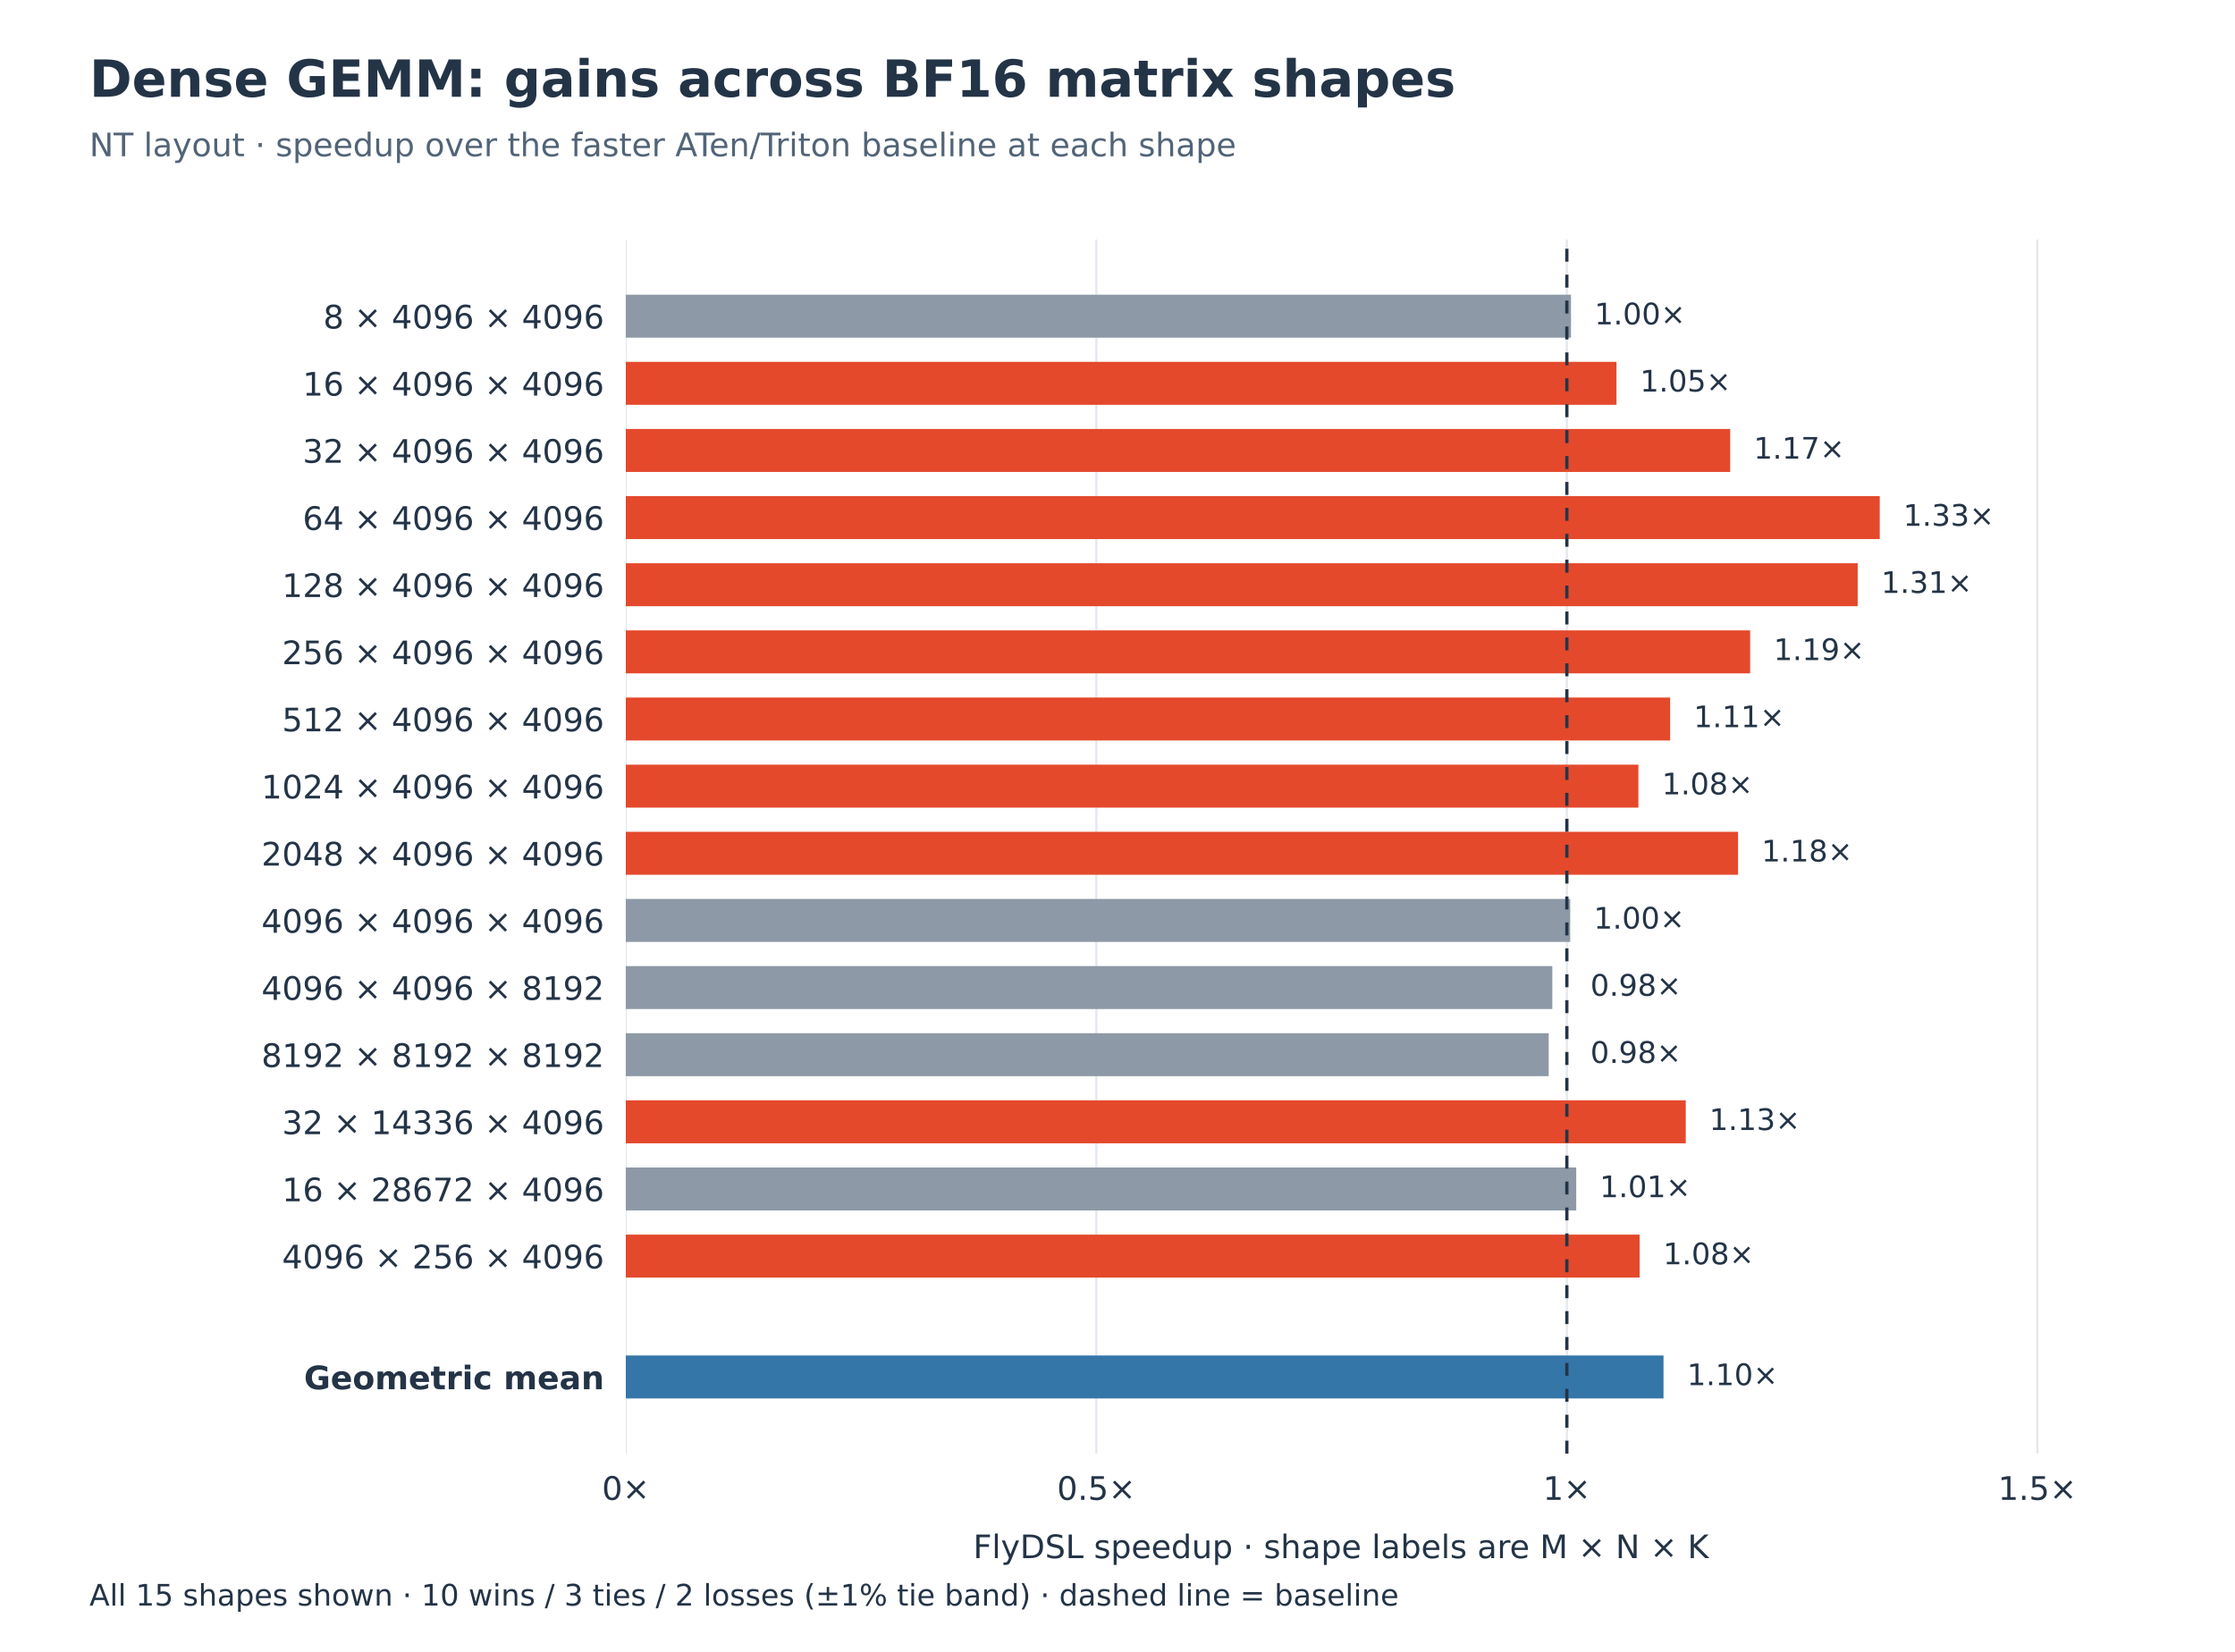
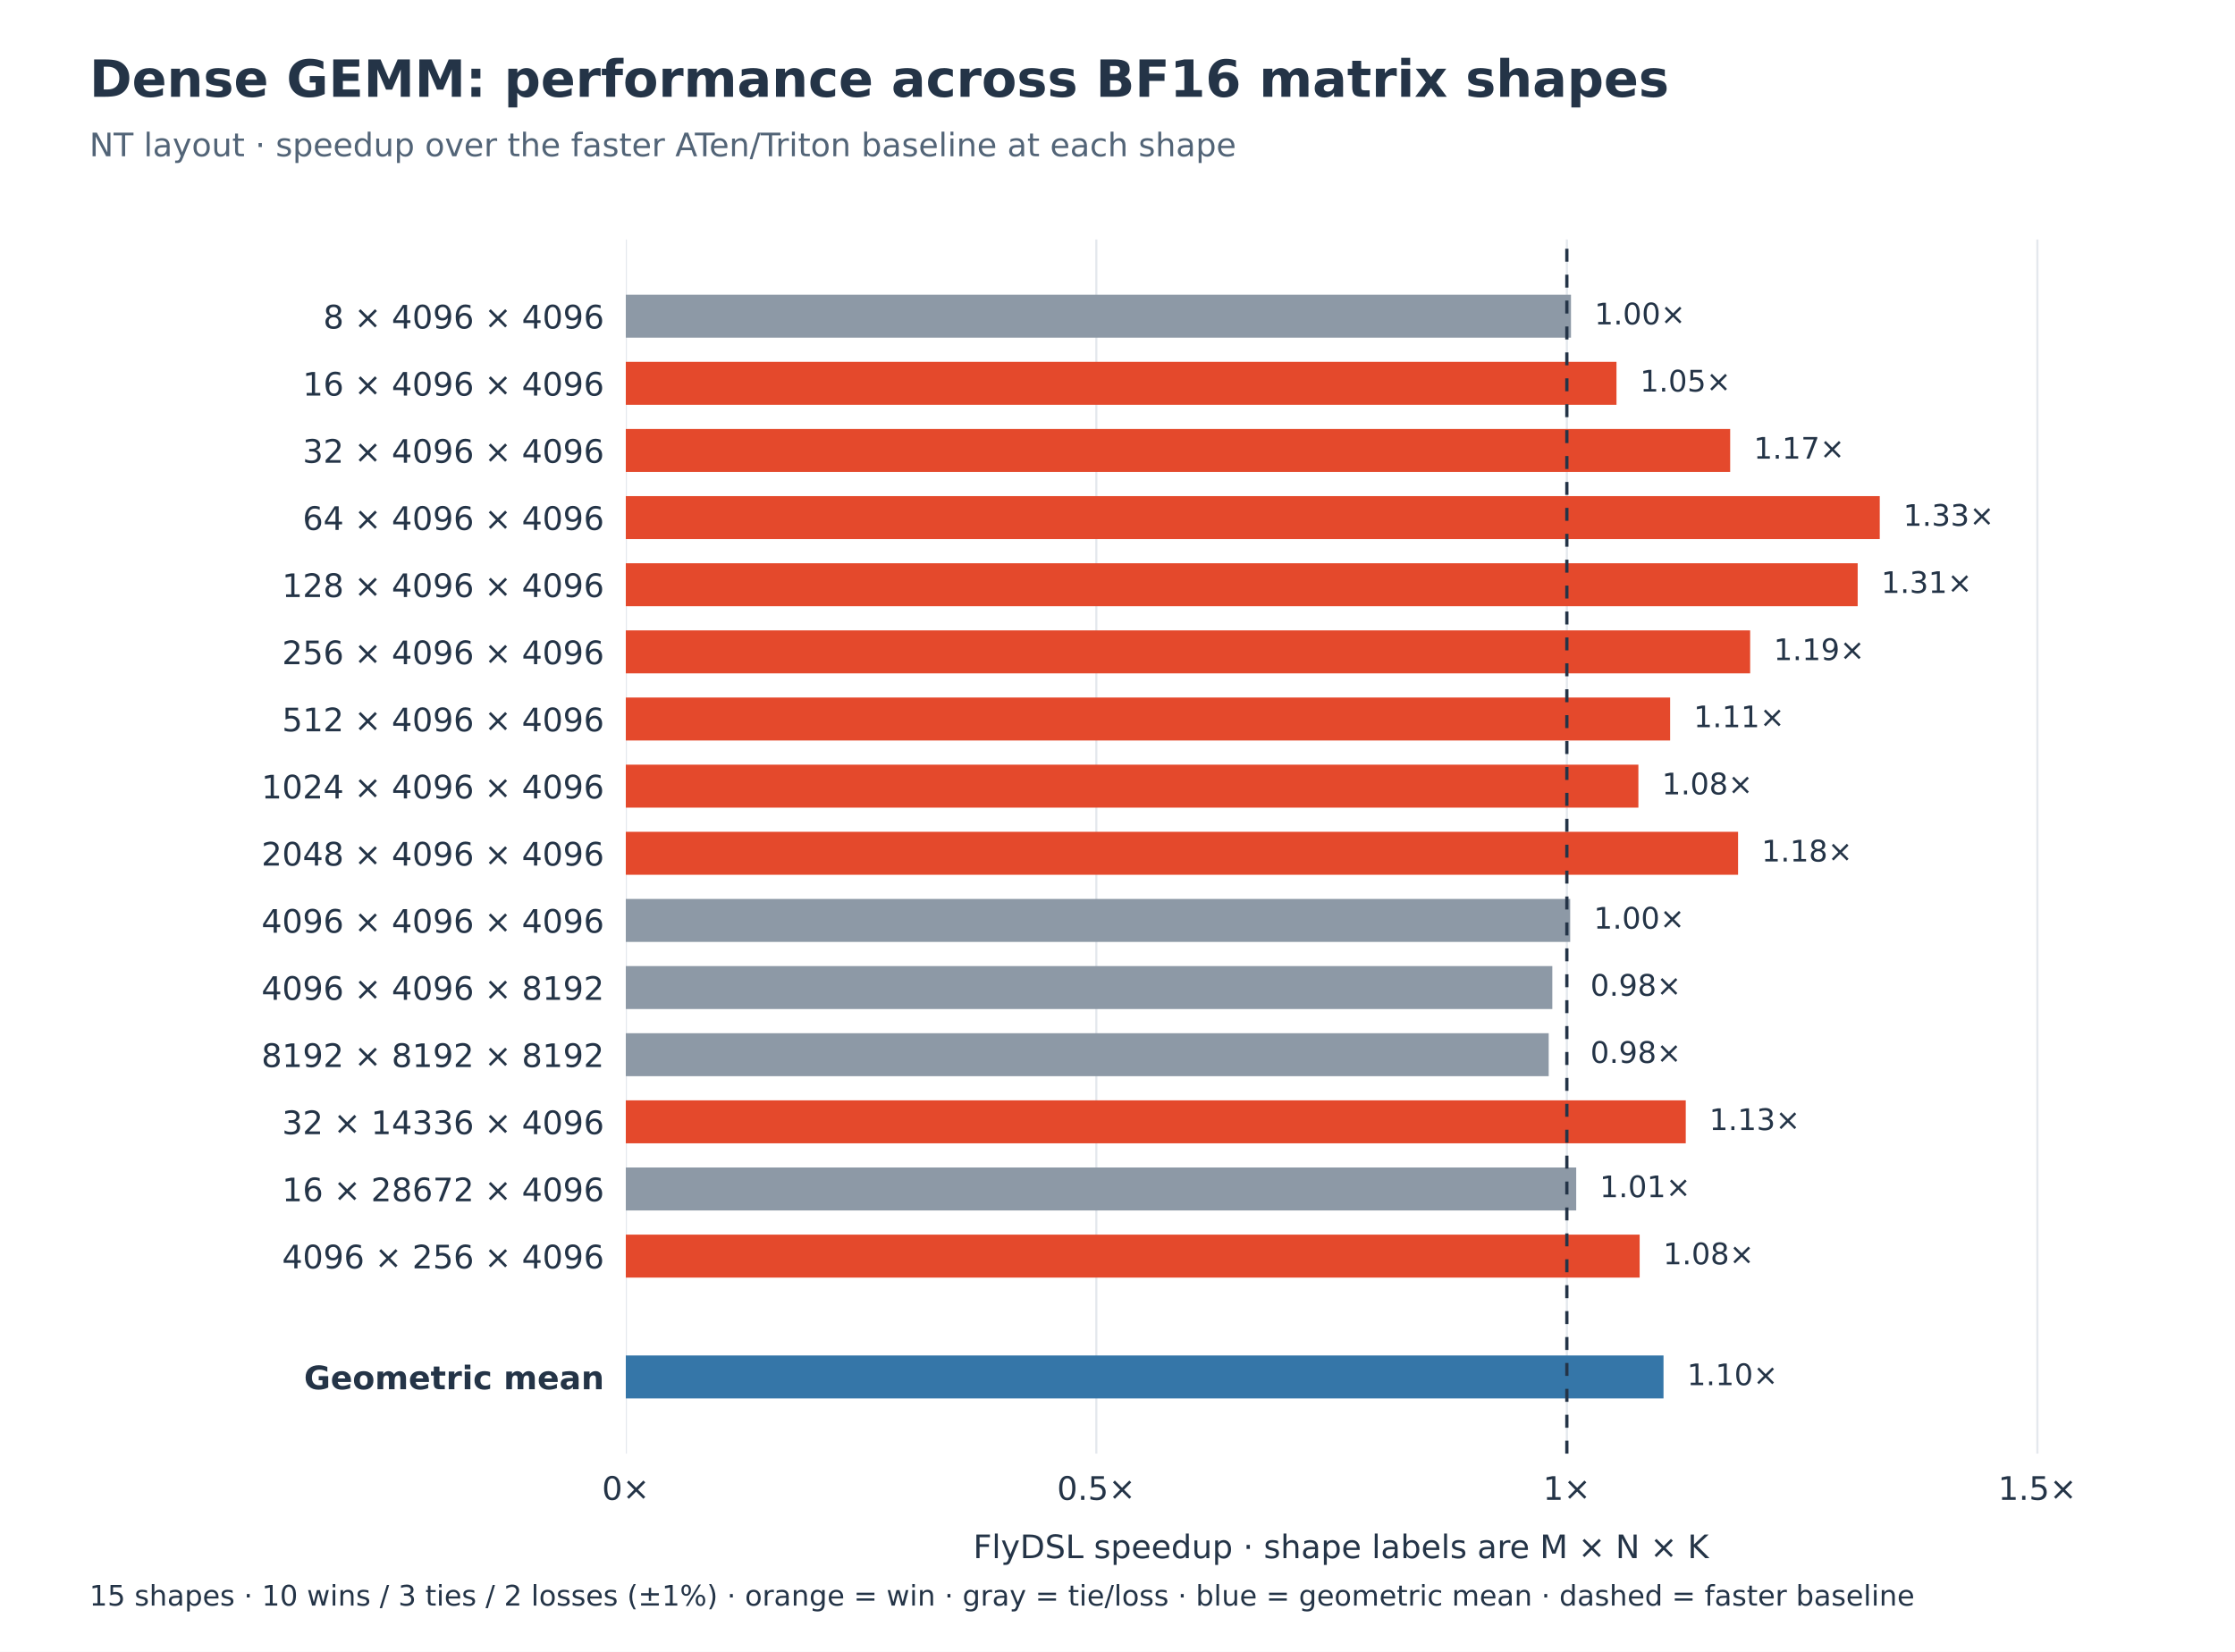
<svg xmlns="http://www.w3.org/2000/svg" width="828pt" height="612pt" viewBox="0 0 828 612" version="1.1">
  <defs>
    <style type="text/css">*{stroke-linejoin: round; stroke-linecap: butt}</style>
  </defs>
  <g id="figure_1">
    <g id="patch_1">
      <path d="M 0 612 L 828 612 L 828 0 L 0 0 z " style="fill: #ffffff" />
    </g>
    <g id="axes_1">
      <g id="patch_2">
        <path d="M 231.84 538.56 L 761.76 538.56 L 761.76 88.74 L 231.84 88.74 z " style="fill: #ffffff" />
      </g>
      <g id="matplotlib.axis_1">
        <g id="xtick_1">
          <g id="line2d_1">
            <path d="M 231.84 538.56 L 231.84 88.74 " clip-path="url(#p806f54b526)" style="fill: none; stroke: #e4e8ed; stroke-width: 0.8; stroke-linecap: square" />
          </g>
          <g id="line2d_2" />
          <g id="text_1">
            <text style="font-size: 12px; font-family: 'DejaVu Sans'; text-anchor: middle; fill: #243447" x="231.84" y="555.678" transform="rotate(-0 231.84 555.6781)">0×</text>
          </g>
        </g>
        <g id="xtick_2">
          <g id="line2d_3">
            <path d="M 406.156 538.56 L 406.156 88.74 " clip-path="url(#p806f54b526)" style="fill: none; stroke: #e4e8ed; stroke-width: 0.8; stroke-linecap: square" />
          </g>
          <g id="line2d_4" />
          <g id="text_2">
            <text style="font-size: 12px; font-family: 'DejaVu Sans'; text-anchor: middle; fill: #243447" x="406.156" y="555.678" transform="rotate(-0 406.1558 555.6781)">0.5×</text>
          </g>
        </g>
        <g id="xtick_3">
          <g id="line2d_5">
            <path d="M 580.472 538.56 L 580.472 88.74 " clip-path="url(#p806f54b526)" style="fill: none; stroke: #e4e8ed; stroke-width: 0.8; stroke-linecap: square" />
          </g>
          <g id="line2d_6" />
          <g id="text_3">
            <text style="font-size: 12px; font-family: 'DejaVu Sans'; text-anchor: middle; fill: #243447" x="580.472" y="555.678" transform="rotate(-0 580.4716 555.6781)">1×</text>
          </g>
        </g>
        <g id="xtick_4">
          <g id="line2d_7">
            <path d="M 754.787 538.56 L 754.787 88.74 " clip-path="url(#p806f54b526)" style="fill: none; stroke: #e4e8ed; stroke-width: 0.8; stroke-linecap: square" />
          </g>
          <g id="line2d_8" />
          <g id="text_4">
            <text style="font-size: 12px; font-family: 'DejaVu Sans'; text-anchor: middle; fill: #243447" x="754.787" y="555.678" transform="rotate(-0 754.7874 555.6781)">1.5×</text>
          </g>
        </g>
        <g id="text_5">
          <text style="font-size: 12px; font-family: 'DejaVu Sans'; text-anchor: middle; fill: #243447" x="496.8" y="577.292" transform="rotate(-0 496.8 577.2919)">FlyDSL speedup · shape labels are M × N × K</text>
        </g>
      </g>
      <g id="matplotlib.axis_2">
        <g id="ytick_1">
          <g id="line2d_9" />
          <g id="text_6">
            <text style="font-size: 12px; font-family: 'DejaVu Sans'; text-anchor: end; fill: #243447" x="223.84" y="121.705" transform="rotate(-0 223.84 121.7051)">8 × 4096 × 4096</text>
          </g>
        </g>
        <g id="ytick_2">
          <g id="line2d_10" />
          <g id="text_7">
            <text style="font-size: 12px; font-family: 'DejaVu Sans'; text-anchor: end; fill: #243447" x="223.84" y="146.579" transform="rotate(-0 223.84 146.579)">16 × 4096 × 4096</text>
          </g>
        </g>
        <g id="ytick_3">
          <g id="line2d_11" />
          <g id="text_8">
            <text style="font-size: 12px; font-family: 'DejaVu Sans'; text-anchor: end; fill: #243447" x="223.84" y="171.453" transform="rotate(-0 223.84 171.4529)">32 × 4096 × 4096</text>
          </g>
        </g>
        <g id="ytick_4">
          <g id="line2d_12" />
          <g id="text_9">
            <text style="font-size: 12px; font-family: 'DejaVu Sans'; text-anchor: end; fill: #243447" x="223.84" y="196.327" transform="rotate(-0 223.84 196.3268)">64 × 4096 × 4096</text>
          </g>
        </g>
        <g id="ytick_5">
          <g id="line2d_13" />
          <g id="text_10">
            <text style="font-size: 12px; font-family: 'DejaVu Sans'; text-anchor: end; fill: #243447" x="223.84" y="221.201" transform="rotate(-0 223.84 221.2008)">128 × 4096 × 4096</text>
          </g>
        </g>
        <g id="ytick_6">
          <g id="line2d_14" />
          <g id="text_11">
            <text style="font-size: 12px; font-family: 'DejaVu Sans'; text-anchor: end; fill: #243447" x="223.84" y="246.075" transform="rotate(-0 223.84 246.0747)">256 × 4096 × 4096</text>
          </g>
        </g>
        <g id="ytick_7">
          <g id="line2d_15" />
          <g id="text_12">
            <text style="font-size: 12px; font-family: 'DejaVu Sans'; text-anchor: end; fill: #243447" x="223.84" y="270.949" transform="rotate(-0 223.84 270.9486)">512 × 4096 × 4096</text>
          </g>
        </g>
        <g id="ytick_8">
          <g id="line2d_16" />
          <g id="text_13">
            <text style="font-size: 12px; font-family: 'DejaVu Sans'; text-anchor: end; fill: #243447" x="223.84" y="295.823" transform="rotate(-0 223.84 295.8225)">1024 × 4096 × 4096</text>
          </g>
        </g>
        <g id="ytick_9">
          <g id="line2d_17" />
          <g id="text_14">
            <text style="font-size: 12px; font-family: 'DejaVu Sans'; text-anchor: end; fill: #243447" x="223.84" y="320.696" transform="rotate(-0 223.84 320.6965)">2048 × 4096 × 4096</text>
          </g>
        </g>
        <g id="ytick_10">
          <g id="line2d_18" />
          <g id="text_15">
            <text style="font-size: 12px; font-family: 'DejaVu Sans'; text-anchor: end; fill: #243447" x="223.84" y="345.57" transform="rotate(-0 223.84 345.5704)">4096 × 4096 × 4096</text>
          </g>
        </g>
        <g id="ytick_11">
          <g id="line2d_19" />
          <g id="text_16">
            <text style="font-size: 12px; font-family: 'DejaVu Sans'; text-anchor: end; fill: #243447" x="223.84" y="370.444" transform="rotate(-0 223.84 370.4443)">4096 × 4096 × 8192</text>
          </g>
        </g>
        <g id="ytick_12">
          <g id="line2d_20" />
          <g id="text_17">
            <text style="font-size: 12px; font-family: 'DejaVu Sans'; text-anchor: end; fill: #243447" x="223.84" y="395.318" transform="rotate(-0 223.84 395.3182)">8192 × 8192 × 8192</text>
          </g>
        </g>
        <g id="ytick_13">
          <g id="line2d_21" />
          <g id="text_18">
            <text style="font-size: 12px; font-family: 'DejaVu Sans'; text-anchor: end; fill: #243447" x="223.84" y="420.192" transform="rotate(-0 223.84 420.1921)">32 × 14336 × 4096</text>
          </g>
        </g>
        <g id="ytick_14">
          <g id="line2d_22" />
          <g id="text_19">
            <text style="font-size: 12px; font-family: 'DejaVu Sans'; text-anchor: end; fill: #243447" x="223.84" y="445.066" transform="rotate(-0 223.84 445.0661)">16 × 28672 × 4096</text>
          </g>
        </g>
        <g id="ytick_15">
          <g id="line2d_23" />
          <g id="text_20">
            <text style="font-size: 12px; font-family: 'DejaVu Sans'; text-anchor: end; fill: #243447" x="223.84" y="469.94" transform="rotate(-0 223.84 469.94)">4096 × 256 × 4096</text>
          </g>
        </g>
        <g id="ytick_16">
          <g id="line2d_24" />
          <g id="text_21">
            <text style="font-weight: 700; font-size: 12px; font-family: 'DejaVu Sans'; text-anchor: end; fill: #243447" x="223.84" y="514.713" transform="rotate(-0 223.84 514.713)">Geometric mean</text>
          </g>
        </g>
      </g>
      <g id="patch_3">
        <path d="M 231.84 109.186 L 582.001 109.186 L 582.001 125.106 L 231.84 125.106 z " clip-path="url(#p806f54b526)" style="fill: #8d99a6" />
      </g>
      <g id="patch_4">
        <path d="M 231.84 134.06 L 598.863 134.06 L 598.863 149.98 L 231.84 149.98 z " clip-path="url(#p806f54b526)" style="fill: #e4492c" />
      </g>
      <g id="patch_5">
        <path d="M 231.84 158.934 L 640.978 158.934 L 640.978 174.854 L 231.84 174.854 z " clip-path="url(#p806f54b526)" style="fill: #e4492c" />
      </g>
      <g id="patch_6">
        <path d="M 231.84 183.808 L 696.392 183.808 L 696.392 199.727 L 231.84 199.727 z " clip-path="url(#p806f54b526)" style="fill: #e4492c" />
      </g>
      <g id="patch_7">
        <path d="M 231.84 208.682 L 688.214 208.682 L 688.214 224.601 L 231.84 224.601 z " clip-path="url(#p806f54b526)" style="fill: #e4492c" />
      </g>
      <g id="patch_8">
        <path d="M 231.84 233.556 L 648.378 233.556 L 648.378 249.475 L 231.84 249.475 z " clip-path="url(#p806f54b526)" style="fill: #e4492c" />
      </g>
      <g id="patch_9">
        <path d="M 231.84 258.43 L 618.734 258.43 L 618.734 274.349 L 231.84 274.349 z " clip-path="url(#p806f54b526)" style="fill: #e4492c" />
      </g>
      <g id="patch_10">
        <path d="M 231.84 283.304 L 606.974 283.304 L 606.974 299.223 L 231.84 299.223 z " clip-path="url(#p806f54b526)" style="fill: #e4492c" />
      </g>
      <g id="patch_11">
        <path d="M 231.84 308.178 L 643.899 308.178 L 643.899 324.097 L 231.84 324.097 z " clip-path="url(#p806f54b526)" style="fill: #e4492c" />
      </g>
      <g id="patch_12">
        <path d="M 231.84 333.052 L 581.71 333.052 L 581.71 348.971 L 231.84 348.971 z " clip-path="url(#p806f54b526)" style="fill: #8d99a6" />
      </g>
      <g id="patch_13">
        <path d="M 231.84 357.926 L 575.086 357.926 L 575.086 373.845 L 231.84 373.845 z " clip-path="url(#p806f54b526)" style="fill: #8d99a6" />
      </g>
      <g id="patch_14">
        <path d="M 231.84 382.8 L 573.748 382.8 L 573.748 398.719 L 231.84 398.719 z " clip-path="url(#p806f54b526)" style="fill: #8d99a6" />
      </g>
      <g id="patch_15">
        <path d="M 231.84 407.673 L 624.522 407.673 L 624.522 423.593 L 231.84 423.593 z " clip-path="url(#p806f54b526)" style="fill: #e4492c" />
      </g>
      <g id="patch_16">
        <path d="M 231.84 432.547 L 583.937 432.547 L 583.937 448.467 L 231.84 448.467 z " clip-path="url(#p806f54b526)" style="fill: #8d99a6" />
      </g>
      <g id="patch_17">
        <path d="M 231.84 457.421 L 607.443 457.421 L 607.443 473.341 L 231.84 473.341 z " clip-path="url(#p806f54b526)" style="fill: #e4492c" />
      </g>
      <g id="patch_18">
        <path d="M 231.84 502.194 L 616.28 502.194 L 616.28 518.114 L 231.84 518.114 z " clip-path="url(#p806f54b526)" style="fill: #3576a8" />
      </g>
      <g id="line2d_25">
        <path d="M 580.472 538.56 L 580.472 88.74 " clip-path="url(#p806f54b526)" style="fill: none; stroke-dasharray: 4.8,4.8; stroke-dashoffset: 0; stroke: #243447; stroke-width: 1.2" />
      </g>
      <g id="text_22">
        <text style="font-size: 11px; font-family: 'DejaVu Sans'; text-anchor: start; fill: #243447" x="590.716" y="120.181" transform="rotate(-0 590.7165 120.1813)">1.00×</text>
      </g>
      <g id="text_23">
        <text style="font-size: 11px; font-family: 'DejaVu Sans'; text-anchor: start; fill: #243447" x="607.578" y="145.055" transform="rotate(-0 607.5785 145.0553)">1.05×</text>
      </g>
      <g id="text_24">
        <text style="font-size: 11px; font-family: 'DejaVu Sans'; text-anchor: start; fill: #243447" x="649.694" y="169.929" transform="rotate(-0 649.6937 169.9292)">1.17×</text>
      </g>
      <g id="text_25">
        <text style="font-size: 11px; font-family: 'DejaVu Sans'; text-anchor: start; fill: #243447" x="705.108" y="194.803" transform="rotate(-0 705.1081 194.8031)">1.33×</text>
      </g>
      <g id="text_26">
        <text style="font-size: 11px; font-family: 'DejaVu Sans'; text-anchor: start; fill: #243447" x="696.929" y="219.677" transform="rotate(-0 696.9294 219.677)">1.31×</text>
      </g>
      <g id="text_27">
        <text style="font-size: 11px; font-family: 'DejaVu Sans'; text-anchor: start; fill: #243447" x="657.094" y="244.551" transform="rotate(-0 657.0939 244.5509)">1.19×</text>
      </g>
      <g id="text_28">
        <text style="font-size: 11px; font-family: 'DejaVu Sans'; text-anchor: start; fill: #243447" x="627.45" y="269.425" transform="rotate(-0 627.4502 269.4249)">1.11×</text>
      </g>
      <g id="text_29">
        <text style="font-size: 11px; font-family: 'DejaVu Sans'; text-anchor: start; fill: #243447" x="615.69" y="294.299" transform="rotate(-0 615.69 294.2988)">1.08×</text>
      </g>
      <g id="text_30">
        <text style="font-size: 11px; font-family: 'DejaVu Sans'; text-anchor: start; fill: #243447" x="652.615" y="319.173" transform="rotate(-0 652.6148 319.1727)">1.18×</text>
      </g>
      <g id="text_31">
        <text style="font-size: 11px; font-family: 'DejaVu Sans'; text-anchor: start; fill: #243447" x="590.426" y="344.047" transform="rotate(-0 590.426 344.0466)">1.00×</text>
      </g>
      <g id="text_32">
        <text style="font-size: 11px; font-family: 'DejaVu Sans'; text-anchor: start; fill: #243447" x="589.187" y="368.921" transform="rotate(-0 589.1874 368.9205)">0.98×</text>
      </g>
      <g id="text_33">
        <text style="font-size: 11px; font-family: 'DejaVu Sans'; text-anchor: start; fill: #243447" x="589.187" y="393.794" transform="rotate(-0 589.1874 393.7945)">0.98×</text>
      </g>
      <g id="text_34">
        <text style="font-size: 11px; font-family: 'DejaVu Sans'; text-anchor: start; fill: #243447" x="633.237" y="418.668" transform="rotate(-0 633.2374 418.6684)">1.13×</text>
      </g>
      <g id="text_35">
        <text style="font-size: 11px; font-family: 'DejaVu Sans'; text-anchor: start; fill: #243447" x="592.653" y="443.542" transform="rotate(-0 592.6529 443.5423)">1.01×</text>
      </g>
      <g id="text_36">
        <text style="font-size: 11px; font-family: 'DejaVu Sans'; text-anchor: start; fill: #243447" x="616.158" y="468.416" transform="rotate(-0 616.1583 468.4162)">1.08×</text>
      </g>
      <g id="text_37">
        <text style="font-size: 11px; font-family: 'DejaVu Sans'; text-anchor: start; fill: #243447" x="624.996" y="513.189" transform="rotate(-0 624.996 513.1893)">1.10×</text>
      </g>
    </g>
    <g id="text_38">
-       <text style="font-weight: 700; font-size: 19px; font-family: 'DejaVu Sans'; text-anchor: start; fill: #243447" x="33.12" y="35.857" transform="rotate(-0 33.12 35.85703)">Dense GEMM: gains across BF16 matrix shapes</text>
+       <text style="font-weight: 700; font-size: 19px; font-family: 'DejaVu Sans'; text-anchor: start; fill: #243447" x="33.12" y="35.857" transform="rotate(-0 33.12 35.85703)">Dense GEMM: performance across BF16 matrix shapes</text>
    </g>
    <g id="text_39">
      <text style="font-size: 12px; font-family: 'DejaVu Sans'; text-anchor: start; fill: #526477" x="33.12" y="57.898" transform="rotate(-0 33.12 57.89813)">NT layout · speedup over the faster ATen/Triton baseline at each shape</text>
    </g>
    <g id="text_40">
-       <text style="font-size: 11px; font-family: 'DejaVu Sans'; text-anchor: start; fill: #243447" x="33.12" y="594.864" transform="rotate(-0 33.12 594.864)">All 15 shapes shown · 10 wins / 3 ties / 2 losses (±1% tie band) · dashed line = baseline</text>
+       <text style="font-size: 10.5px; font-family: 'DejaVu Sans'; text-anchor: start; fill: #243447" x="33.12" y="594.864" transform="rotate(-0 33.12 594.864)">15 shapes · 10 wins / 3 ties / 2 losses (±1%) · orange = win · gray = tie/loss · blue = geometric mean · dashed = faster baseline</text>
    </g>
  </g>
  <defs>
    <clipPath id="p806f54b526">
      <rect x="231.84" y="88.74" width="529.92" height="449.82" />
    </clipPath>
  </defs>
</svg>
